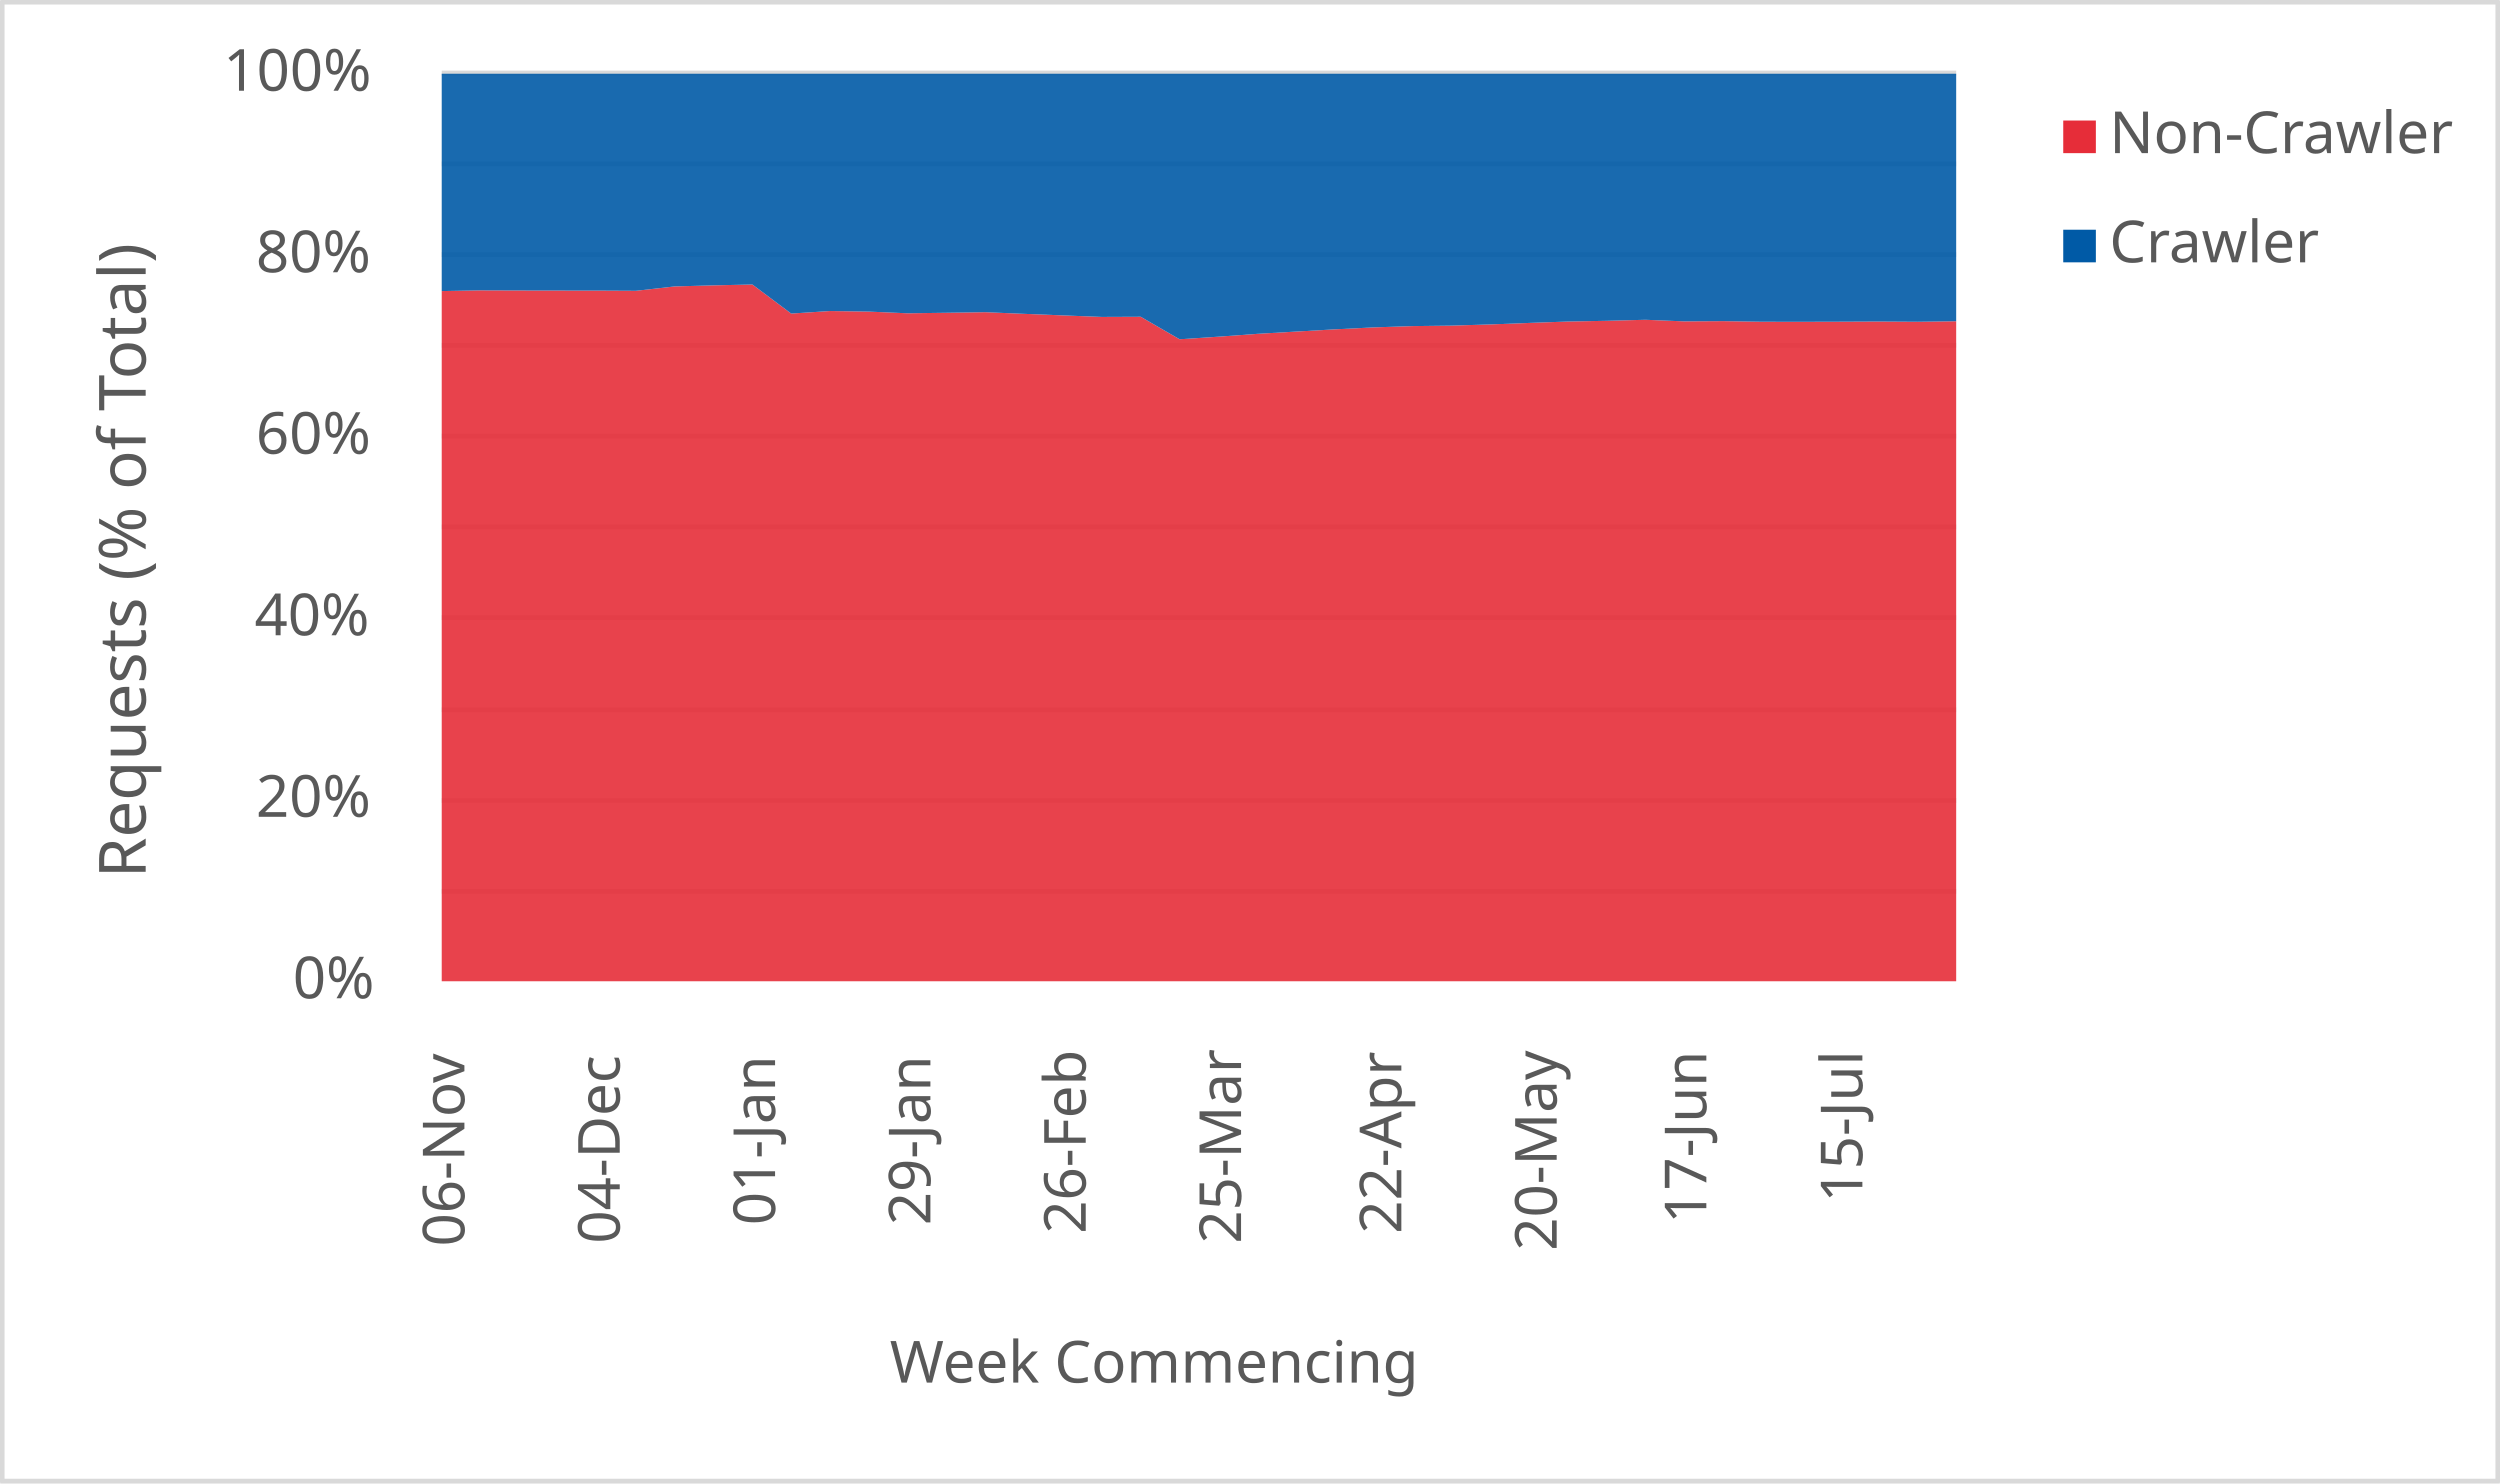
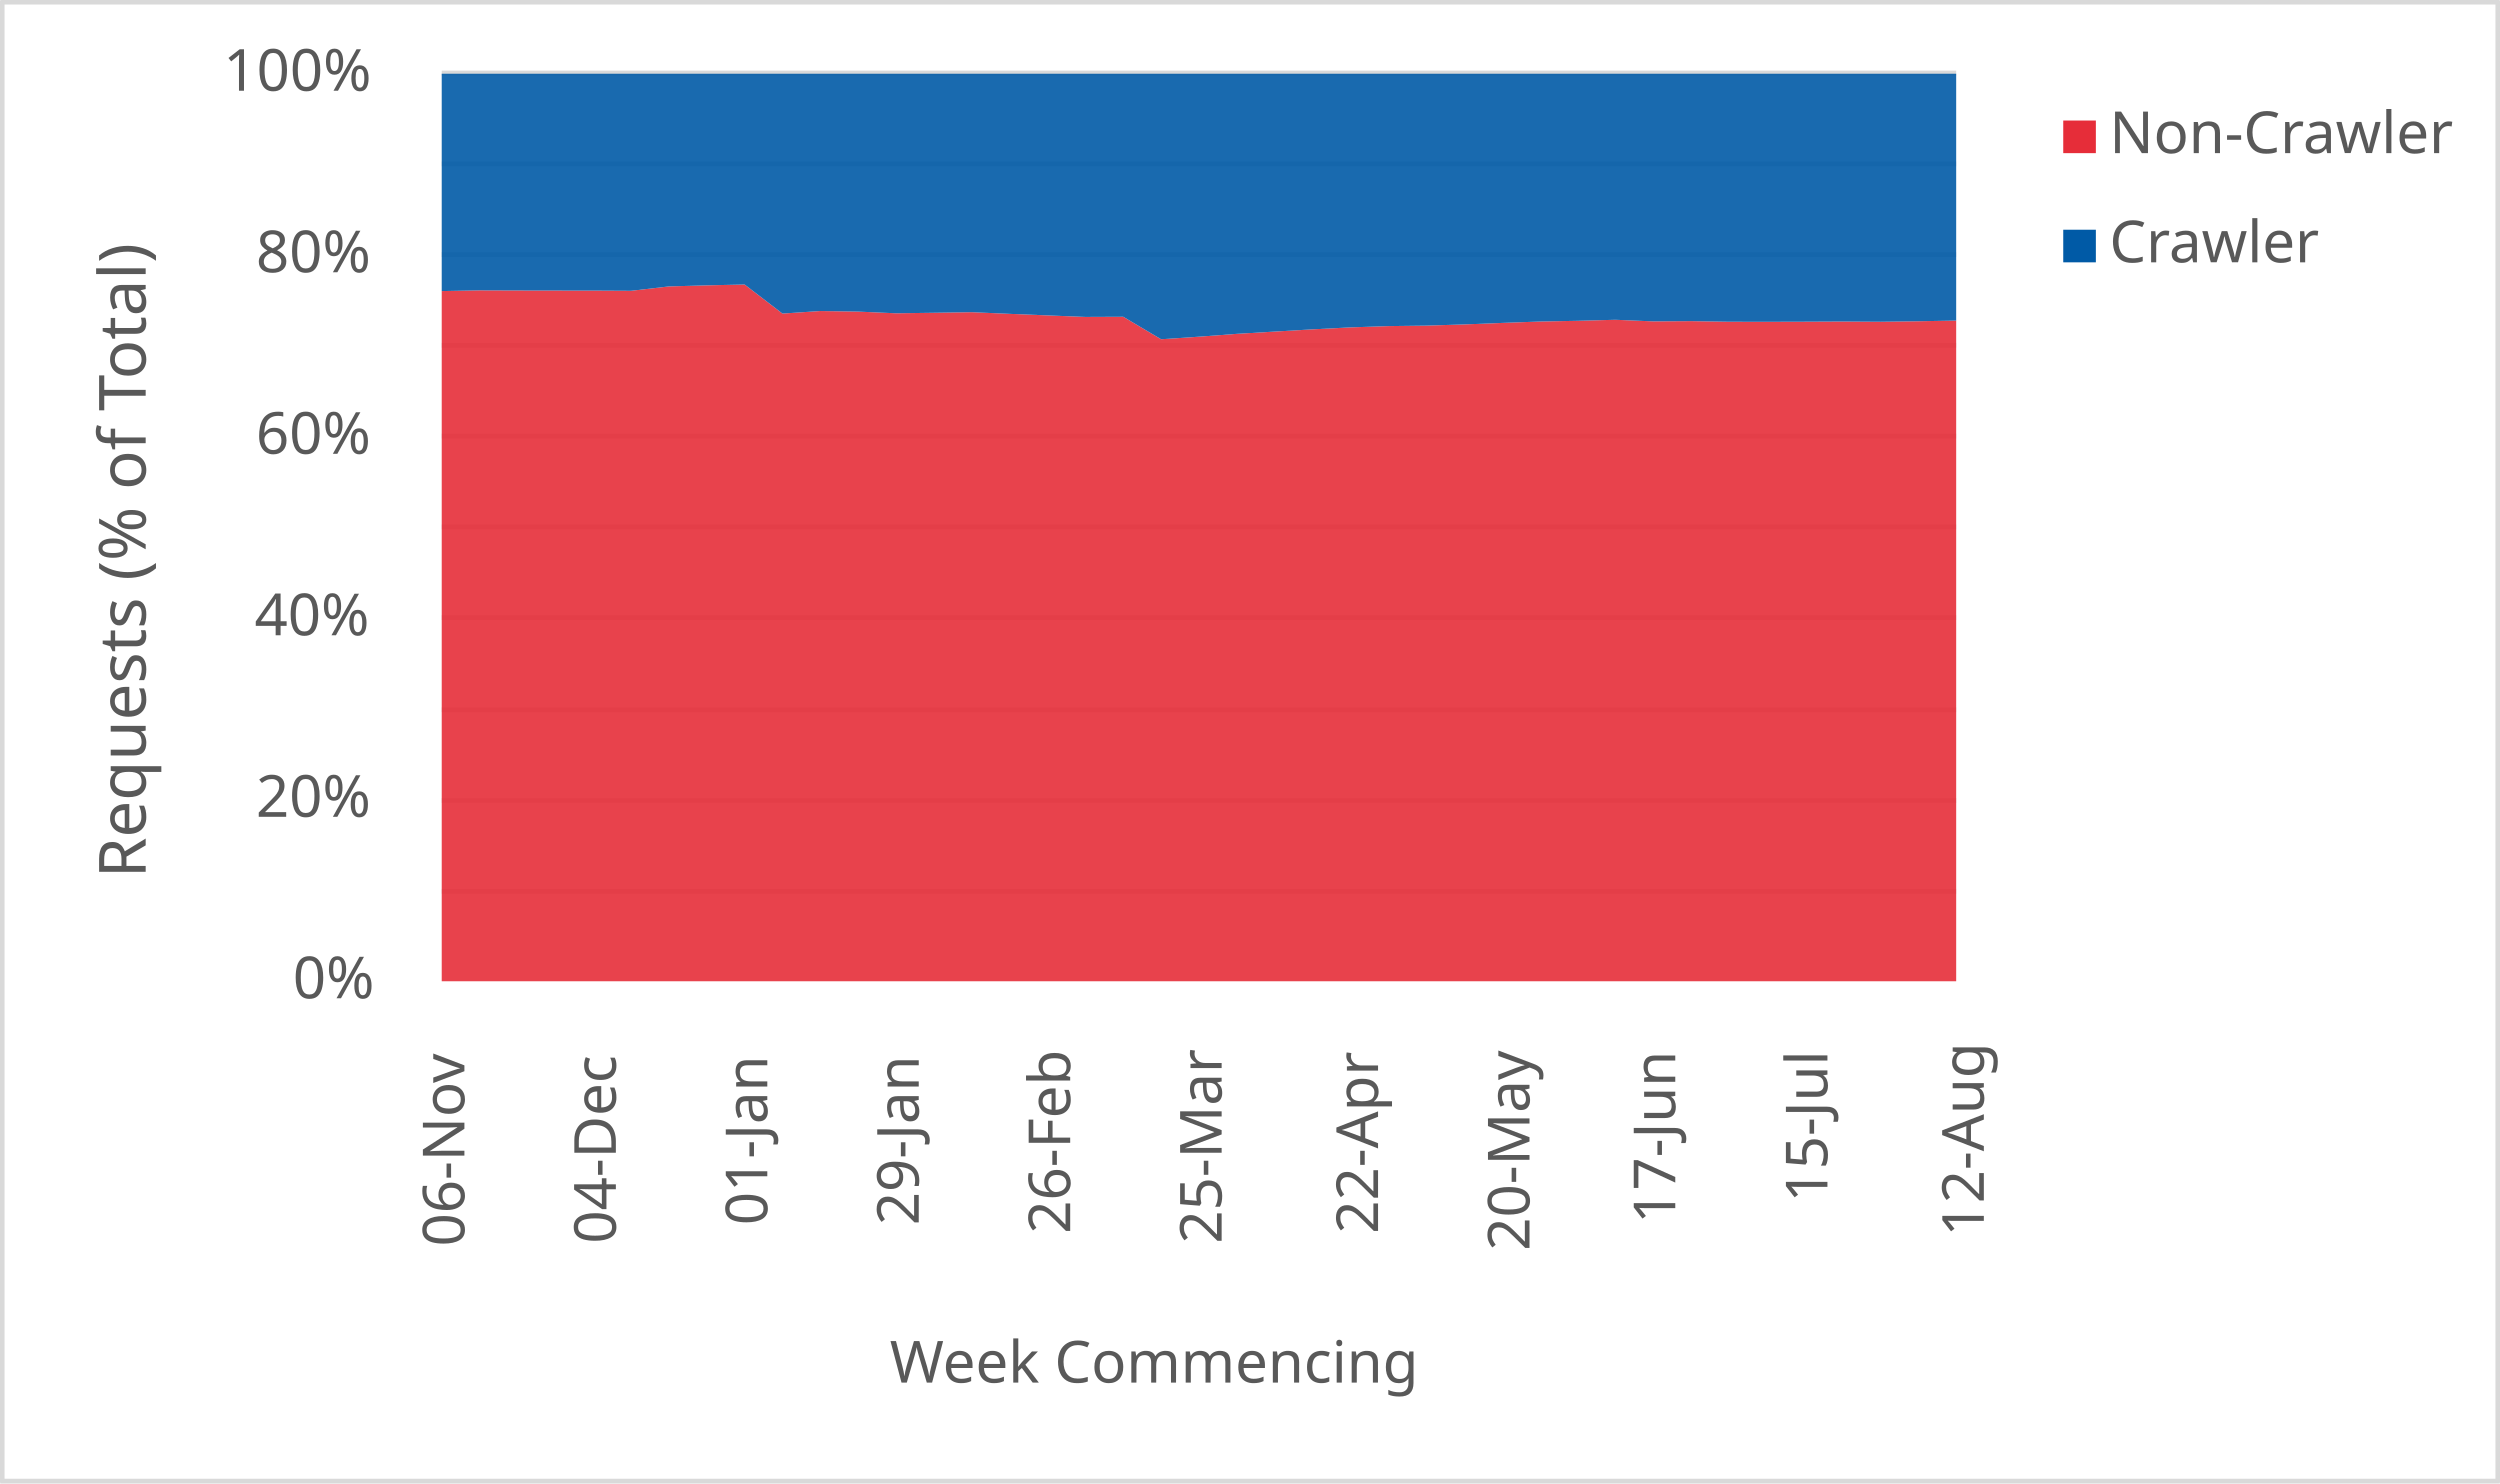
<svg xmlns="http://www.w3.org/2000/svg" width="1763" height="1046" xml:space="preserve" overflow="hidden">
  <defs>
    <clipPath id="clip0">
      <rect x="2917" y="346" width="1763" height="1046" />
    </clipPath>
  </defs>
  <g clip-path="url(#clip0)" transform="translate(-2917 -346)">
    <rect x="2918" y="347" width="1760" height="1043" fill="#FFFFFF" />
    <g>
      <path d="    M3228.5 974.532 4296.5 974.532    M3228.5 910.53 4296.5 910.53    M3228.5 846.528 4296.5 846.528    M3228.5 781.526 4296.5 781.526    M3228.5 717.524 4296.5 717.524    M3228.5 653.522 4296.5 653.522    M3228.5 589.52 4296.5 589.52    M3228.5 525.517 4296.5 525.517    M3228.5 461.515 4296.5 461.515    M3228.5 397.5 4296.5 397.5" stroke="#D9D9D9" stroke-width="3.438" stroke-linejoin="round" stroke-miterlimit="10" fill="none" />
    </g>
    <g>
      <path d="M 1038.5 4296.5 1038.5" stroke="#D9D9D9" stroke-width="3.438" stroke-linejoin="round" stroke-miterlimit="10" fill="none" fill-rule="evenodd" />
    </g>
    <g>
      <text fill="#595959" font-family="Verdana,sans-serif" font-weight="400" font-size="41" transform="matrix(6.12323e-17 -1 1 6.12323e-17 3244.5 1225)">06-Nov</text>
    </g>
    <g>
-       <text fill="#595959" font-family="Verdana,sans-serif" font-weight="400" font-size="41" transform="matrix(6.12323e-17 -1 1 6.12323e-17 3354.038 1223)">04-Dec</text>
+       <text fill="#595959" font-family="Verdana,sans-serif" font-weight="400" font-size="41" transform="matrix(6.12323e-17 -1 1 6.12323e-17 3351.3 1223)">04-Dec</text>
    </g>
    <g>
-       <text fill="#595959" font-family="Verdana,sans-serif" font-weight="400" font-size="41" transform="matrix(6.12323e-17 -1 1 6.12323e-17 3463.577 1210)">01-Jan</text>
+       <text fill="#595959" font-family="Verdana,sans-serif" font-weight="400" font-size="41" transform="matrix(6.12323e-17 -1 1 6.12323e-17 3458.1 1210)">01-Jan</text>
    </g>
    <g>
-       <text fill="#595959" font-family="Verdana,sans-serif" font-weight="400" font-size="41" transform="matrix(6.12323e-17 -1 1 6.12323e-17 3573.115 1210)">29-Jan</text>
+       <text fill="#595959" font-family="Verdana,sans-serif" font-weight="400" font-size="41" transform="matrix(6.12323e-17 -1 1 6.12323e-17 3564.9 1210)">29-Jan</text>
    </g>
    <g>
-       <text fill="#595959" font-family="Verdana,sans-serif" font-weight="400" font-size="41" transform="matrix(6.12323e-17 -1 1 6.12323e-17 3682.654 1216)">26-Feb</text>
+       <text fill="#595959" font-family="Verdana,sans-serif" font-weight="400" font-size="41" transform="matrix(6.12323e-17 -1 1 6.12323e-17 3671.7 1216)">26-Feb</text>
    </g>
    <g>
-       <text fill="#595959" font-family="Verdana,sans-serif" font-weight="400" font-size="41" transform="matrix(6.12323e-17 -1 1 6.12323e-17 3792.192 1223)">25-Mar</text>
+       <text fill="#595959" font-family="Verdana,sans-serif" font-weight="400" font-size="41" transform="matrix(6.12323e-17 -1 1 6.12323e-17 3778.5 1223)">25-Mar</text>
    </g>
    <g>
-       <text fill="#595959" font-family="Verdana,sans-serif" font-weight="400" font-size="41" transform="matrix(6.12323e-17 -1 1 6.12323e-17 3905.231 1216)">22-Apr</text>
+       <text fill="#595959" font-family="Verdana,sans-serif" font-weight="400" font-size="41" transform="matrix(6.12323e-17 -1 1 6.12323e-17 3888.8 1216)">22-Apr</text>
    </g>
    <g>
-       <text fill="#595959" font-family="Verdana,sans-serif" font-weight="400" font-size="41" transform="matrix(6.12323e-17 -1 1 6.12323e-17 4014.769 1228)">20-May</text>
+       <text fill="#595959" font-family="Verdana,sans-serif" font-weight="400" font-size="41" transform="matrix(6.12323e-17 -1 1 6.12323e-17 3995.6 1228)">20-May</text>
    </g>
    <g>
-       <text fill="#595959" font-family="Verdana,sans-serif" font-weight="400" font-size="41" transform="matrix(6.12323e-17 -1 1 6.12323e-17 4120.308 1209)">17-Jun</text>
+       <text fill="#595959" font-family="Verdana,sans-serif" font-weight="400" font-size="41" transform="matrix(6.12323e-17 -1 1 6.12323e-17 4098.4 1209)">17-Jun</text>
    </g>
    <g>
-       <text fill="#595959" font-family="Verdana,sans-serif" font-weight="400" font-size="41" transform="matrix(6.12323e-17 -1 1 6.12323e-17 4230.346 1194)">15-Jul</text>
+       <text fill="#595959" font-family="Verdana,sans-serif" font-weight="400" font-size="41" transform="matrix(6.12323e-17 -1 1 6.12323e-17 4205.7 1194)">15-Jul</text>
+     </g>
+     <g>
+       <text fill="#595959" font-family="Verdana,sans-serif" font-weight="400" font-size="41" transform="matrix(6.12323e-17 -1 1 6.12323e-17 4316 1218)">12-Aug</text>
    </g>
    <g>
      <text fill="#595959" font-family="Verdana,sans-serif" font-weight="400" font-size="41" transform="matrix(1 0 0 1 3123.5 1050)">0%</text>
    </g>
    <g>
      <text fill="#595959" font-family="Verdana,sans-serif" font-weight="400" font-size="41" transform="matrix(1 0 0 1 3097.5 922)">20%</text>
    </g>
    <g>
      <text fill="#595959" font-family="Verdana,sans-serif" font-weight="400" font-size="41" transform="matrix(1 0 0 1 3096.5 794)">40%</text>
    </g>
    <g>
      <text fill="#595959" font-family="Verdana,sans-serif" font-weight="400" font-size="41" transform="matrix(1 0 0 1 3097.5 666)">60%</text>
    </g>
    <g>
      <text fill="#595959" font-family="Verdana,sans-serif" font-weight="400" font-size="41" transform="matrix(1 0 0 1 3097.5 538)">80%</text>
    </g>
    <g>
      <text fill="#595959" font-family="Verdana,sans-serif" font-weight="400" font-size="41" transform="matrix(1 0 0 1 3074.5 410)">100%</text>
    </g>
    <g>
      <text fill="#595959" font-family="Verdana,sans-serif" font-weight="400" font-size="41" transform="matrix(1 0 0 1 3544.5 1321)">Week Commencing</text>
    </g>
    <g>
      <text fill="#595959" font-family="Verdana,sans-serif" font-weight="400" font-size="46" transform="matrix(6.12323e-17 -1 1 6.12323e-17 3019.73 965.25)">Requests (% of Total)</text>
    </g>
    <rect x="2918.5" y="347.5" width="1760" height="1043" stroke="#D9D9D9" stroke-width="3.438" stroke-linejoin="round" stroke-miterlimit="10" fill="none" />
    <g>
-       <path d="M3228.5 1038 3255.885 1038 3283.269 1038 3310.654 1038 3338.038 1038 3365.423 1038 3392.808 1038 3420.192 1038 3447.577 1038 3474.962 1038 3502.346 1038 3529.731 1038 3557.115 1038 3584.5 1038 3611.885 1038 3639.269 1038 3666.654 1038 3694.038 1038 3721.423 1038 3748.808 1038 3776.192 1038 3803.577 1038 3830.962 1038 3858.346 1038 3885.731 1038 3913.115 1038 3940.5 1038 3967.885 1038 3995.269 1038 4022.654 1038 4050.038 1038 4077.423 1038 4104.808 1038 4132.192 1038 4159.577 1038 4186.962 1038 4214.346 1038 4241.731 1038 4269.115 1038 4296.5 1038 4296.5 572.549 4269.115 572.911 4241.731 572.733 4214.346 572.862 4186.962 572.937 4159.577 572.894 4132.192 572.465 4104.808 572.633 4077.423 571.508 4050.038 572.232 4022.654 572.746 3995.269 573.726 3967.885 574.788 3940.5 575.629 3913.115 575.969 3885.731 576.873 3858.346 578.247 3830.962 579.83 3803.577 581.426 3776.192 583.435 3748.808 585.23 3721.423 569.376 3694.038 569.492 3666.654 568.421 3639.269 567.329 3611.885 566.161 3584.5 566.563 3557.115 566.937 3529.731 565.743 3502.346 565.333 3474.962 567.131 3447.577 546.636 3420.192 547.236 3392.808 547.985 3365.423 551.067 3338.038 550.921 3310.654 550.905 3283.269 550.853 3255.885 550.756 3228.5 551.267 3228.5 1038Z" fill="#e62d39" opacity="0.9" />
+       <path d="M3228.5 1038 3255.2 1038 3281.9 1038 3308.6 1038 3335.3 1038 3362 1038 3388.7 1038 3415.4 1038 3442.1 1038 3468.8 1038 3495.5 1038 3522.2 1038 3548.9 1038 3575.6 1038 3602.3 1038 3629 1038 3655.7 1038 3682.4 1038 3709.1 1038 3735.8 1038 3762.5 1038 3789.2 1038 3815.9 1038 3842.6 1038 3869.3 1038 3896 1038 3922.7 1038 3949.4 1038 3976.1 1038 4002.8 1038 4029.5 1038 4056.2 1038 4082.9 1038 4109.6 1038 4136.3 1038 4163 1038 4189.7 1038 4216.4 1038 4243.1 1038 4269.8 1038 4296.5 1038 4296.5 572.063 4269.8 572.549 4243.1 572.911 4216.4 572.733 4189.7 572.862 4163 572.937 4136.3 572.894 4109.6 572.465 4082.9 572.633 4056.2 571.508 4029.5 572.232 4002.8 572.746 3976.1 573.726 3949.4 574.788 3922.7 575.629 3896 575.969 3869.3 576.873 3842.6 578.247 3815.9 579.83 3789.2 581.426 3762.5 583.435 3735.8 585.23 3709.1 569.376 3682.4 569.492 3655.7 568.421 3629 567.329 3602.3 566.161 3575.6 566.563 3548.9 566.937 3522.2 565.743 3495.5 565.333 3468.8 567.131 3442.1 546.636 3415.4 547.236 3388.7 547.985 3362 551.067 3335.3 550.921 3308.6 550.905 3281.9 550.853 3255.2 550.756 3228.5 551.267 3228.5 1038Z" fill="#e62d39" opacity="0.9" />
    </g>
    <g>
-       <path d="M3228.5 551.267 3255.885 550.756 3283.269 550.853 3310.654 550.905 3338.038 550.921 3365.423 551.067 3392.808 547.985 3420.192 547.236 3447.577 546.636 3474.962 567.131 3502.346 565.333 3529.731 565.743 3557.115 566.937 3584.5 566.563 3611.885 566.161 3639.269 567.329 3666.654 568.421 3694.038 569.492 3721.423 569.376 3748.808 585.23 3776.192 583.435 3803.577 581.426 3830.962 579.83 3858.346 578.247 3885.731 576.873 3913.115 575.969 3940.5 575.629 3967.885 574.788 3995.269 573.726 4022.654 572.746 4050.038 572.232 4077.423 571.508 4104.808 572.633 4132.192 572.465 4159.577 572.894 4186.962 572.937 4214.346 572.862 4241.731 572.733 4269.115 572.911 4296.5 572.549 4296.5 398 4269.115 398 4241.731 398 4214.346 398 4186.962 398 4159.577 398 4132.192 398 4104.808 398 4077.423 398 4050.038 398 4022.654 398 3995.269 398 3967.885 398 3940.5 398 3913.115 398 3885.731 398 3858.346 398 3830.962 398 3803.577 398 3776.192 398 3748.808 398 3721.423 398 3694.038 398 3666.654 398 3639.269 398 3611.885 398 3584.5 398 3557.115 398 3529.731 398 3502.346 398 3474.962 398 3447.577 398 3420.192 398 3392.808 398 3365.423 398 3338.038 398 3310.654 398 3283.269 398 3255.885 398 3228.5 398 3228.5 551.267Z" fill="#005aa6" opacity="0.9" />
+       <path d="M3228.5 551.267 3255.2 550.756 3281.9 550.853 3308.6 550.905 3335.3 550.921 3362 551.067 3388.7 547.985 3415.4 547.236 3442.1 546.636 3468.8 567.131 3495.5 565.333 3522.2 565.743 3548.9 566.937 3575.6 566.563 3602.3 566.161 3629 567.329 3655.7 568.421 3682.4 569.492 3709.1 569.376 3735.8 585.23 3762.5 583.435 3789.2 581.426 3815.9 579.83 3842.6 578.247 3869.3 576.873 3896 575.969 3922.7 575.629 3949.4 574.788 3976.1 573.726 4002.8 572.746 4029.5 572.232 4056.2 571.508 4082.9 572.633 4109.6 572.465 4136.3 572.894 4163 572.937 4189.7 572.862 4216.4 572.733 4243.1 572.911 4269.8 572.549 4296.5 572.063 4296.5 398 4269.8 398 4243.1 398 4216.4 398 4189.7 398 4163 398 4136.3 398 4109.6 398 4082.9 398 4056.2 398 4029.5 398 4002.8 398 3976.1 398 3949.4 398 3922.7 398 3896 398 3869.3 398 3842.6 398 3815.9 398 3789.2 398 3762.5 398 3735.8 398 3709.1 398 3682.4 398 3655.7 398 3629 398 3602.3 398 3575.6 398 3548.9 398 3522.2 398 3495.5 398 3468.8 398 3442.1 398 3415.4 398 3388.7 398 3362 398 3335.3 398 3308.6 398 3281.9 398 3255.2 398 3228.5 398 3228.5 551.267Z" fill="#005aa6" opacity="0.9" />
    </g>
    <g>
      <rect x="4372" y="431" width="23" height="23" fill="#e62d39" />
    </g>
    <g>
      <text fill="#595959" font-family="Verdana,sans-serif" font-weight="400" font-size="41" transform="matrix(1 0 0 1 4404.56 454)">Non-Crawler</text>
    </g>
    <g>
      <rect x="4372" y="508" width="23" height="23" fill="#005aa6" />
    </g>
    <g>
      <text fill="#595959" font-family="Verdana,sans-serif" font-weight="400" font-size="41" transform="matrix(1 0 0 1 4404.56 531)">Crawler</text>
    </g>
  </g>
</svg>
